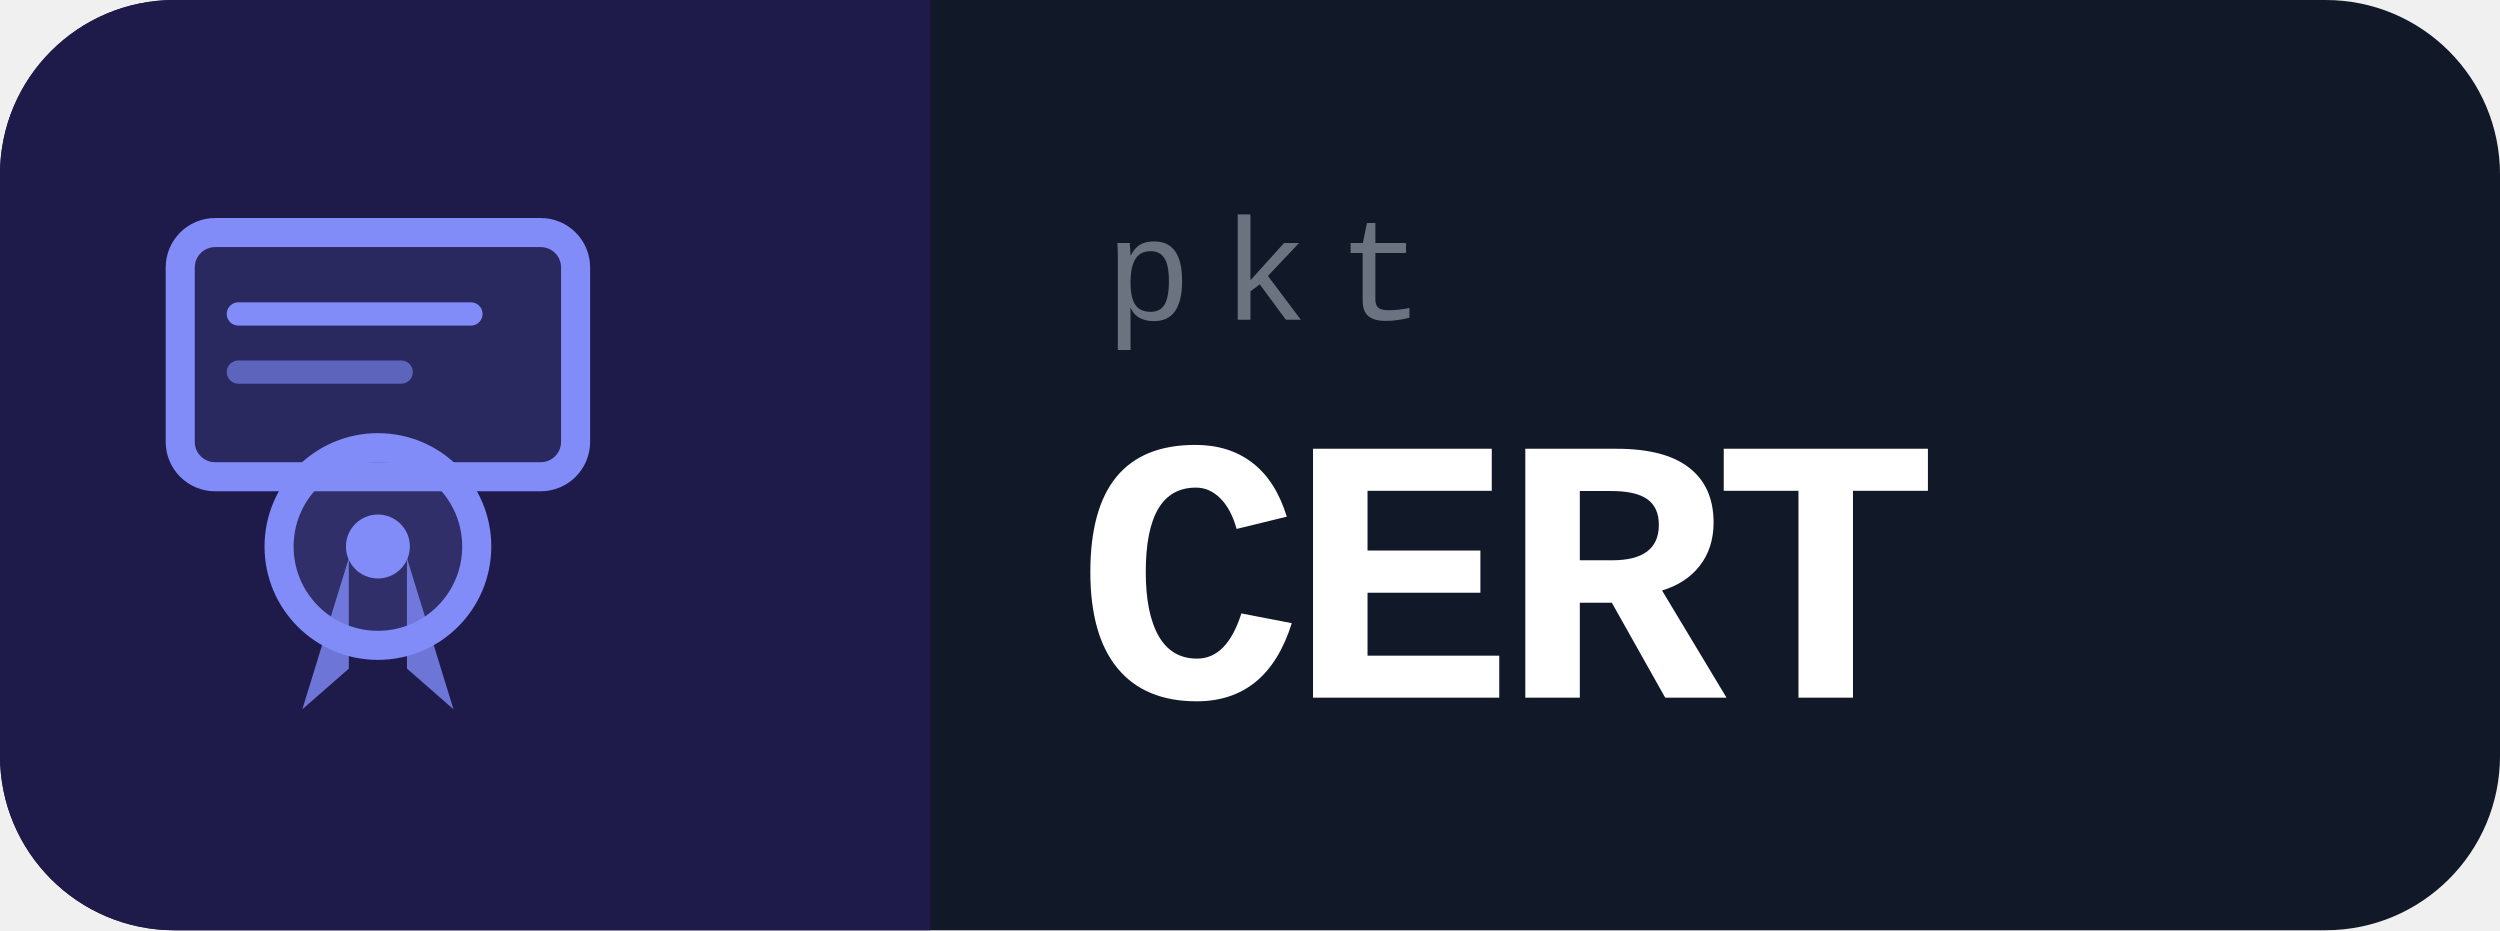
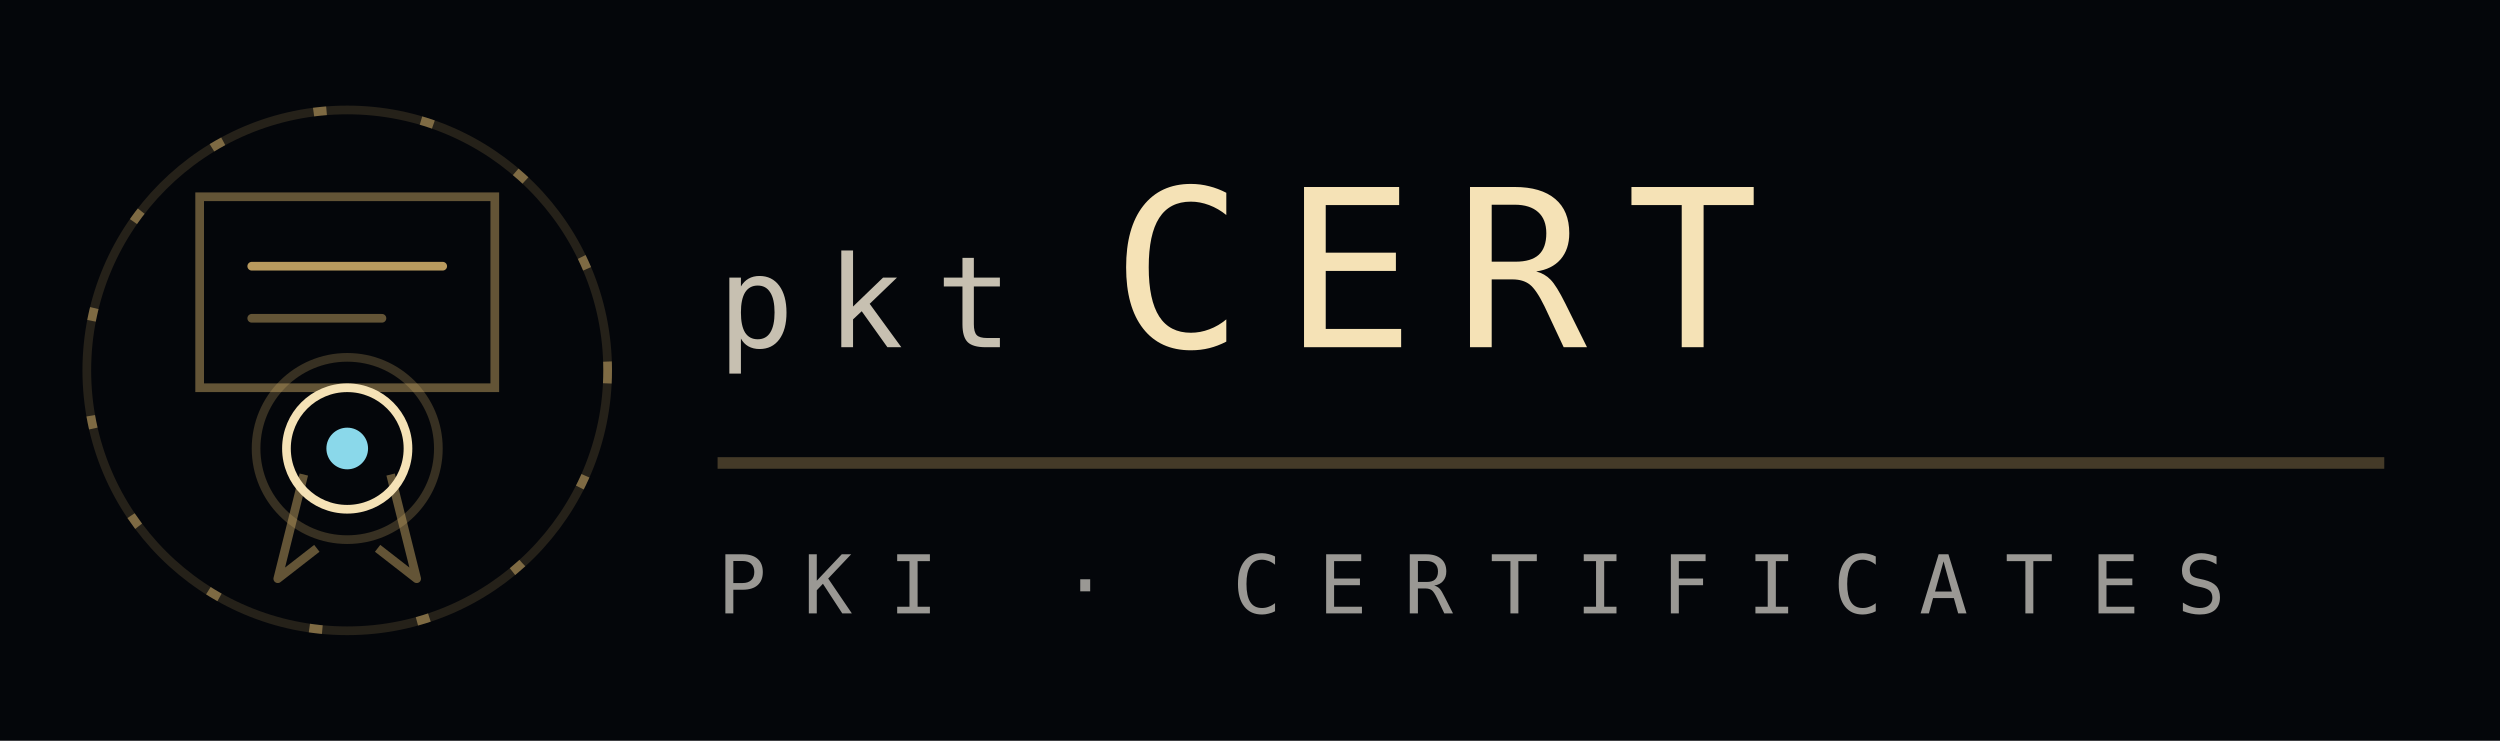
- <svg xmlns="http://www.w3.org/2000/svg" viewBox="0 0 172 64">
-   <defs>
-     <clipPath id="cicert">
-       <rect width="172" height="64" rx="12" />
-     </clipPath>
-   </defs>
-   <rect width="172" height="64" rx="12" fill="#111827" />
-   <rect width="64" height="64" fill="#1e1b4b" clip-path="url(#cicert)" />
-   <g transform="translate(6,12) scale(0.4)">
-     <rect x="16" y="10" width="68" height="42" rx="6" fill="#818cf8" fill-opacity="0.12" stroke="#818cf8" stroke-width="5" />
-     <line x1="26" y1="24" x2="66" y2="24" stroke="#818cf8" stroke-width="4" stroke-linecap="round" />
-     <line x1="26" y1="34" x2="54" y2="34" stroke="#818cf8" stroke-width="4" stroke-linecap="round" opacity="0.6" />
-     <path d="M45 66 L37 92 L45 85 L45 66 Z" fill="#818cf8" fill-opacity="0.8" />
-     <path d="M55 66 L63 92 L55 85 L55 66 Z" fill="#818cf8" fill-opacity="0.8" />
-     <circle cx="50" cy="64" r="17" fill="#818cf8" fill-opacity="0.18" stroke="#818cf8" stroke-width="5" />
-     <circle cx="50" cy="64" r="5.5" fill="#818cf8" />
+ <svg xmlns="http://www.w3.org/2000/svg" viewBox="0 0 216 64" fill="none">
+   <rect width="216" height="64" fill="#04060a" />
+   <g transform="translate(6,8) scale(0.75)">
+     <circle cx="32" cy="32" r="30" stroke="rgba(216,180,110,.16)" />
+     <circle cx="32" cy="32" r="30" stroke="rgba(216,180,110,.5)" stroke-dasharray="1.5 11" />
+     <rect x="15" y="12" width="34" height="22" stroke="rgba(216,180,110,.45)" stroke-width="1.3.2" />
+     <path d="M21 20 H43" stroke="rgba(216,180,110,.85)" stroke-width="1.3.2" stroke-linecap="round" />
+     <path d="M21 26 H36" stroke="rgba(216,180,110,.45)" stroke-width="1.3.2" stroke-linecap="round" />
+     <path d="M27 44 L24 56 L28.5 52.5" stroke="rgba(216,180,110,.45)" stroke-width="1.3.2" stroke-linejoin="round" fill="none" />
+     <path d="M37 44 L40 56 L35.5 52.5" stroke="rgba(216,180,110,.45)" stroke-width="1.3.2" stroke-linejoin="round" fill="none" />
+     <circle cx="32" cy="41" r="10.5" stroke="rgba(216,180,110,.24)" />
+     <circle cx="32" cy="41" r="7" stroke="#f5e2b6" stroke-width="1.3.3" />
+     <circle cx="32" cy="41" r="2.4" fill="#8ad8ea" />
  </g>
-   <text x="76" y="22" font-family="Courier New,Courier,monospace" font-size="10" fill="#6b7280" letter-spacing="2">pkt</text>
-   <text x="74" y="48" font-family="Courier New,Courier,monospace" font-size="26" font-weight="700" fill="white" letter-spacing="-1">CERT</text>
+   <text x="62" y="30" font-family="ui-monospace,SF Mono,Menlo,monospace" font-size="11" fill="#c7c0b1" letter-spacing="2.8">pkt</text>
+   <text x="96" y="30" font-family="ui-monospace,SF Mono,Menlo,monospace" font-size="19" fill="#f5e2b6" letter-spacing="3.4">CERT</text>
+   <path d="M62 40 H206" stroke="rgba(216,180,110,.3)" />
+   <text x="62" y="53" font-family="ui-monospace,SF Mono,Menlo,monospace" font-size="7" fill="rgba(245,241,232,.62)" letter-spacing="3.2">PKI · CERTIFICATES</text>
</svg>
